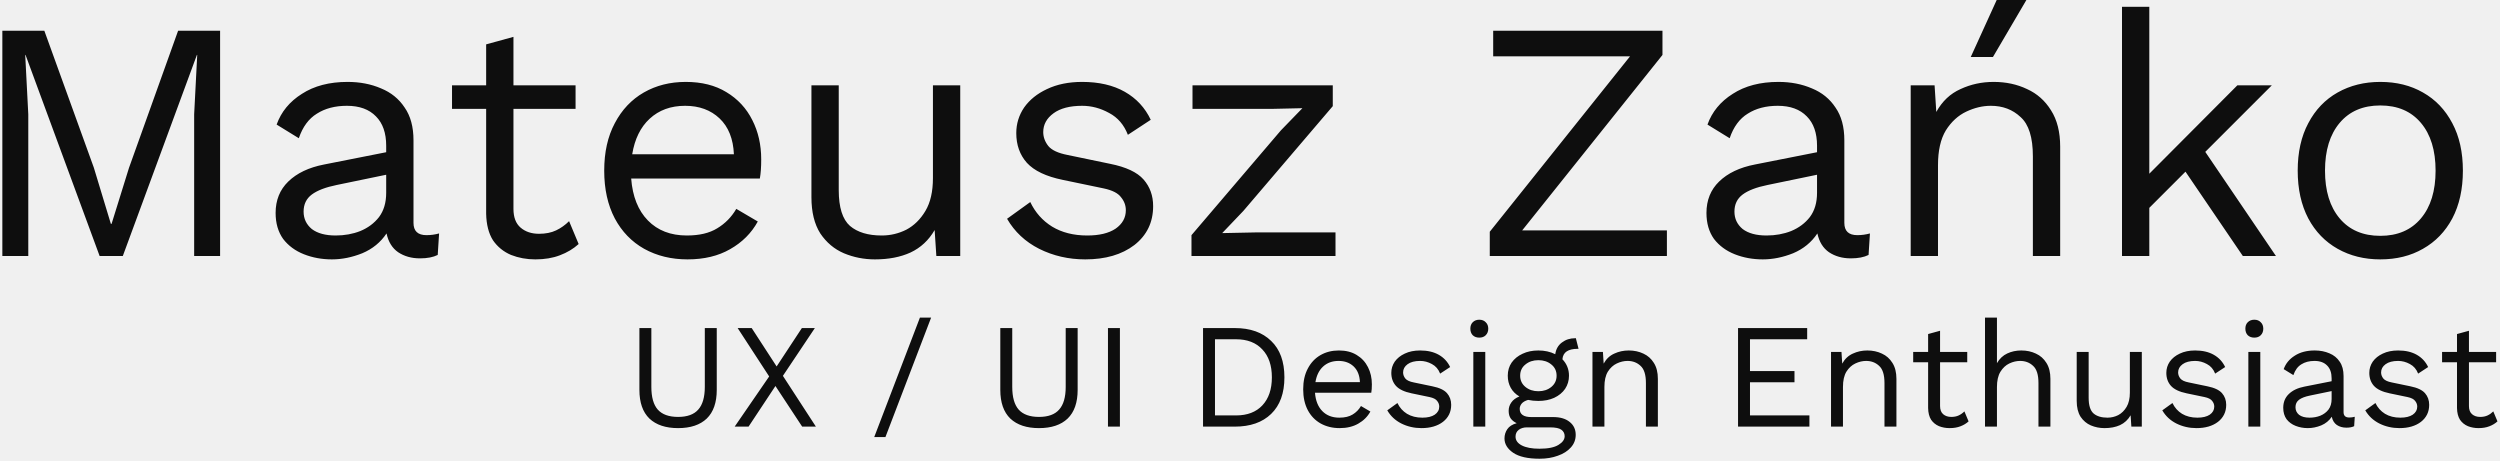
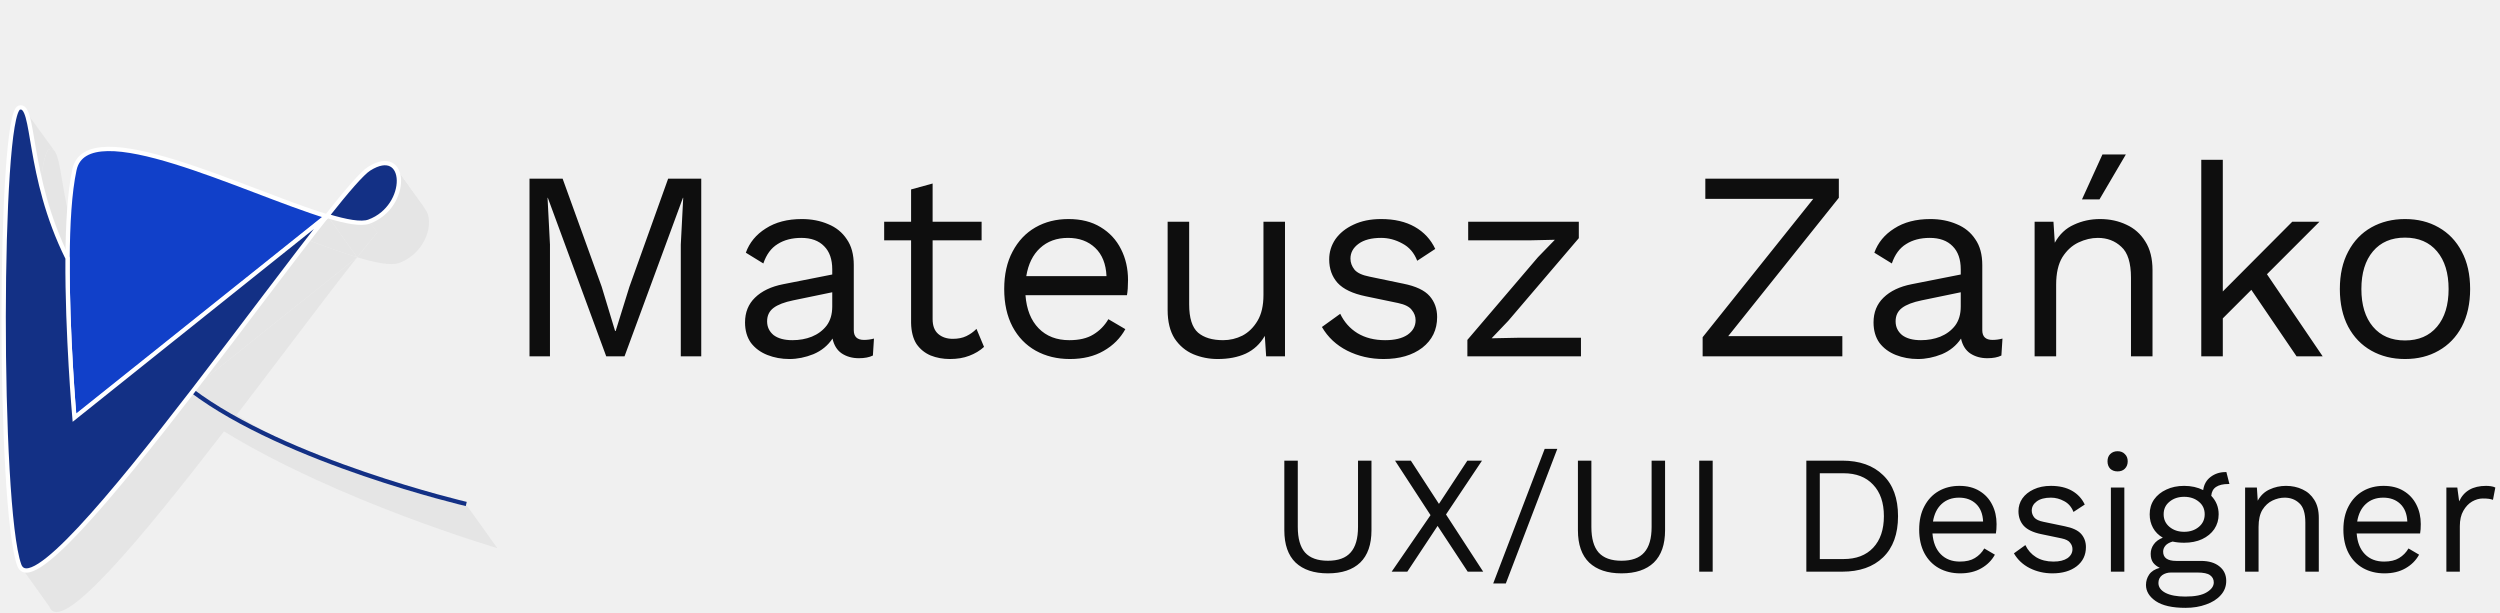
- <svg xmlns="http://www.w3.org/2000/svg" width="586" height="108" viewBox="0 0 586 108" fill="none">
-   <path d="M51.59 7.2V60H45.51V26.8L46.23 12.88H46.15L28.79 60H23.35L5.99 12.88H5.91L6.63 26.8V60H0.55V7.2H10.39L21.99 39.28L25.99 52.48H26.15L30.23 39.36L41.75 7.2H51.59ZM90.523 34.16C90.523 31.173 89.723 28.88 88.123 27.28C86.523 25.627 84.256 24.8 81.323 24.8C78.549 24.8 76.203 25.413 74.283 26.64C72.363 27.813 70.949 29.733 70.043 32.4L64.843 29.2C65.909 26.213 67.883 23.813 70.763 22C73.643 20.133 77.216 19.2 81.483 19.2C84.363 19.2 86.976 19.707 89.323 20.72C91.669 21.68 93.509 23.173 94.843 25.2C96.229 27.173 96.923 29.733 96.923 32.88V52.24C96.923 54.16 97.936 55.12 99.963 55.12C100.976 55.12 101.963 54.987 102.923 54.72L102.603 59.76C101.536 60.293 100.149 60.56 98.443 60.56C96.469 60.56 94.763 60.08 93.323 59.12C91.936 58.16 91.029 56.693 90.603 54.72C89.216 56.8 87.323 58.347 84.923 59.36C82.523 60.32 80.149 60.8 77.803 60.8C75.456 60.8 73.269 60.4 71.243 59.6C69.216 58.8 67.589 57.6 66.363 56C65.189 54.347 64.603 52.32 64.603 49.92C64.603 46.933 65.589 44.48 67.563 42.56C69.589 40.587 72.389 39.253 75.963 38.56L90.523 35.68V34.16ZM71.163 49.6C71.163 51.253 71.803 52.613 73.083 53.68C74.416 54.693 76.283 55.2 78.683 55.2C80.763 55.2 82.683 54.853 84.443 54.16C86.256 53.413 87.723 52.32 88.843 50.88C89.963 49.387 90.523 47.493 90.523 45.2V40.96L78.923 43.36C76.309 43.893 74.363 44.64 73.083 45.6C71.803 46.56 71.163 47.893 71.163 49.6ZM134.913 20V25.52H120.353V48.96C120.353 50.933 120.913 52.4 122.033 53.36C123.153 54.32 124.593 54.8 126.353 54.8C127.899 54.8 129.233 54.533 130.353 54C131.473 53.467 132.486 52.747 133.393 51.84L135.633 57.2C134.406 58.32 132.939 59.2 131.233 59.84C129.579 60.48 127.659 60.8 125.473 60.8C123.446 60.8 121.553 60.453 119.793 59.76C118.033 59.013 116.619 57.867 115.553 56.32C114.539 54.72 114.006 52.64 113.953 50.08V25.52H105.953V20H113.953V10.4L120.353 8.64V20H134.913ZM161.148 60.8C157.362 60.8 153.975 59.973 150.988 58.32C148.055 56.667 145.762 54.293 144.108 51.2C142.455 48.053 141.628 44.32 141.628 40C141.628 35.68 142.455 31.973 144.108 28.88C145.762 25.733 148.028 23.333 150.908 21.68C153.788 20.027 157.068 19.2 160.748 19.2C164.482 19.2 167.655 20 170.268 21.6C172.935 23.2 174.962 25.387 176.348 28.16C177.735 30.88 178.428 33.947 178.428 37.36C178.428 38.267 178.402 39.093 178.348 39.84C178.295 40.587 178.215 41.253 178.108 41.84H147.948C148.268 46.053 149.575 49.333 151.868 51.68C154.162 54.027 157.202 55.2 160.988 55.2C163.922 55.2 166.295 54.64 168.108 53.52C169.975 52.4 171.468 50.88 172.588 48.96L177.628 51.92C176.135 54.64 173.975 56.8 171.148 58.4C168.375 60 165.042 60.8 161.148 60.8ZM160.588 24.8C157.228 24.8 154.455 25.813 152.268 27.84C150.135 29.813 148.775 32.587 148.188 36.16H172.028C171.868 32.533 170.748 29.733 168.668 27.76C166.588 25.787 163.895 24.8 160.588 24.8ZM205.08 60.8C202.52 60.8 200.093 60.32 197.8 59.36C195.56 58.4 193.72 56.853 192.28 54.72C190.893 52.533 190.2 49.707 190.2 46.24V20H196.6V44.56C196.6 48.613 197.48 51.413 199.24 52.96C201 54.453 203.48 55.2 206.68 55.2C208.707 55.2 210.627 54.747 212.44 53.84C214.253 52.88 215.747 51.413 216.92 49.44C218.093 47.467 218.68 44.907 218.68 41.76V20H225.08V60H219.48L219.08 53.92C217.693 56.32 215.8 58.08 213.4 59.2C211.053 60.267 208.28 60.8 205.08 60.8ZM254.375 60.8C250.482 60.8 246.882 59.973 243.575 58.32C240.322 56.667 237.815 54.32 236.055 51.28L241.495 47.36C242.668 49.813 244.375 51.733 246.615 53.12C248.908 54.507 251.655 55.2 254.855 55.2C257.682 55.2 259.895 54.667 261.495 53.6C263.095 52.48 263.895 51.04 263.895 49.28C263.895 48.16 263.522 47.147 262.775 46.24C262.082 45.28 260.722 44.587 258.695 44.16L249.095 42.16C245.202 41.36 242.402 40.027 240.695 38.16C239.042 36.293 238.215 33.973 238.215 31.2C238.215 29.013 238.828 27.013 240.055 25.2C241.335 23.387 243.122 21.947 245.415 20.88C247.762 19.76 250.508 19.2 253.655 19.2C257.602 19.2 260.935 19.973 263.655 21.52C266.375 23.067 268.402 25.253 269.735 28.08L264.375 31.6C263.468 29.253 262.002 27.547 259.975 26.48C257.948 25.36 255.842 24.8 253.655 24.8C250.775 24.8 248.535 25.387 246.935 26.56C245.335 27.733 244.535 29.2 244.535 30.96C244.535 32.133 244.935 33.227 245.735 34.24C246.535 35.2 248.028 35.893 250.215 36.32L260.215 38.4C263.948 39.147 266.562 40.373 268.055 42.08C269.548 43.787 270.295 45.867 270.295 48.32C270.295 52.107 268.828 55.147 265.895 57.44C262.962 59.68 259.122 60.8 254.375 60.8ZM279.283 60V55.12L300.243 30.56L305.283 25.36L298.163 25.52H279.523V20H312.403V24.88L291.443 49.44L286.483 54.64L294.243 54.48H313.043V60H279.283ZM390.723 54V60H349.203V54.32L382.083 13.2H350.003V7.2H389.683V12.88L356.803 54H390.723ZM425.913 34.16C425.913 31.173 425.113 28.88 423.513 27.28C421.913 25.627 419.647 24.8 416.713 24.8C413.94 24.8 411.593 25.413 409.673 26.64C407.753 27.813 406.34 29.733 405.433 32.4L400.233 29.2C401.3 26.213 403.273 23.813 406.153 22C409.033 20.133 412.607 19.2 416.873 19.2C419.753 19.2 422.367 19.707 424.713 20.72C427.06 21.68 428.9 23.173 430.233 25.2C431.62 27.173 432.313 29.733 432.313 32.88V52.24C432.313 54.16 433.327 55.12 435.353 55.12C436.367 55.12 437.353 54.987 438.313 54.72L437.993 59.76C436.927 60.293 435.54 60.56 433.833 60.56C431.86 60.56 430.153 60.08 428.713 59.12C427.327 58.16 426.42 56.693 425.993 54.72C424.607 56.8 422.713 58.347 420.313 59.36C417.913 60.32 415.54 60.8 413.193 60.8C410.847 60.8 408.66 60.4 406.633 59.6C404.607 58.8 402.98 57.6 401.753 56C400.58 54.347 399.993 52.32 399.993 49.92C399.993 46.933 400.98 44.48 402.953 42.56C404.98 40.587 407.78 39.253 411.353 38.56L425.913 35.68V34.16ZM406.553 49.6C406.553 51.253 407.193 52.613 408.473 53.68C409.807 54.693 411.673 55.2 414.073 55.2C416.153 55.2 418.073 54.853 419.833 54.16C421.647 53.413 423.113 52.32 424.233 50.88C425.353 49.387 425.913 47.493 425.913 45.2V40.96L414.313 43.36C411.7 43.893 409.753 44.64 408.473 45.6C407.193 46.56 406.553 47.893 406.553 49.6ZM447.866 60V20H453.466L453.866 26.24C455.252 23.733 457.146 21.947 459.546 20.88C461.946 19.76 464.532 19.2 467.306 19.2C470.186 19.2 472.799 19.76 475.146 20.88C477.492 21.947 479.359 23.6 480.746 25.84C482.186 28.08 482.906 30.933 482.906 34.4V60H476.506V36.64C476.506 32.213 475.546 29.147 473.626 27.44C471.759 25.68 469.439 24.8 466.666 24.8C464.746 24.8 462.826 25.253 460.906 26.16C458.986 27.067 457.386 28.533 456.106 30.56C454.879 32.587 454.266 35.307 454.266 38.72V60H447.866ZM468.026 -4.76837e-06H474.986L467.146 13.36H461.946L468.026 -4.76837e-06ZM532.517 20L516.917 35.6L533.477 60H525.717L512.277 40.24L503.797 48.72V60H497.397V1.6H503.797V40.72L524.437 20H532.517ZM557.941 19.2C561.728 19.2 565.061 20.027 567.941 21.68C570.875 23.333 573.168 25.733 574.821 28.88C576.475 31.973 577.301 35.68 577.301 40C577.301 44.32 576.475 48.053 574.821 51.2C573.168 54.293 570.875 56.667 567.941 58.32C565.061 59.973 561.728 60.8 557.941 60.8C554.208 60.8 550.875 59.973 547.941 58.32C545.008 56.667 542.715 54.293 541.061 51.2C539.408 48.053 538.581 44.32 538.581 40C538.581 35.68 539.408 31.973 541.061 28.88C542.715 25.733 545.008 23.333 547.941 21.68C550.875 20.027 554.208 19.2 557.941 19.2ZM557.941 24.72C553.888 24.72 550.715 26.08 548.421 28.8C546.128 31.52 544.981 35.253 544.981 40C544.981 44.747 546.128 48.48 548.421 51.2C550.715 53.92 553.888 55.28 557.941 55.28C561.995 55.28 565.168 53.92 567.461 51.2C569.755 48.48 570.901 44.747 570.901 40C570.901 35.253 569.755 31.52 567.461 28.8C565.168 26.08 561.995 24.72 557.941 24.72ZM168.007 76.9V91.39C168.007 94.353 167.225 96.593 165.662 98.11C164.098 99.603 161.858 100.35 158.942 100.35C156.048 100.35 153.808 99.603 152.222 98.11C150.658 96.593 149.877 94.353 149.877 91.39V76.9H152.677V90.69C152.677 93.093 153.178 94.867 154.182 96.01C155.208 97.153 156.795 97.725 158.942 97.725C161.088 97.725 162.663 97.153 163.667 96.01C164.693 94.867 165.207 93.093 165.207 90.69V76.9H168.007ZM191.247 100H188.027L181.762 90.48L175.462 100H172.207L180.292 88.24L172.907 76.9H176.197L182.042 85.895L187.957 76.9H191.002L183.512 88.1L191.247 100ZM218.254 74.45L207.544 102.45H204.919L215.629 74.45H218.254ZM252.601 76.9V91.39C252.601 94.353 251.82 96.593 250.256 98.11C248.693 99.603 246.453 100.35 243.536 100.35C240.643 100.35 238.403 99.603 236.816 98.11C235.253 96.593 234.471 94.353 234.471 91.39V76.9H237.271V90.69C237.271 93.093 237.773 94.867 238.776 96.01C239.803 97.153 241.39 97.725 243.536 97.725C245.683 97.725 247.258 97.153 248.261 96.01C249.288 94.867 249.801 93.093 249.801 90.69V76.9H252.601ZM262.507 76.9V100H259.707V76.9H262.507ZM289.447 76.9C293.064 76.9 295.899 77.903 297.952 79.91C300.029 81.893 301.067 84.74 301.067 88.45C301.067 92.16 300.029 95.018 297.952 97.025C295.899 99.008 293.064 100 289.447 100H281.992V76.9H289.447ZM289.727 97.375C292.364 97.375 294.417 96.593 295.887 95.03C297.38 93.443 298.127 91.25 298.127 88.45C298.127 85.65 297.38 83.468 295.887 81.905C294.417 80.318 292.364 79.525 289.727 79.525H284.792V97.375H289.727ZM314.007 100.35C312.35 100.35 310.868 99.988 309.562 99.265C308.278 98.542 307.275 97.503 306.552 96.15C305.828 94.773 305.467 93.14 305.467 91.25C305.467 89.36 305.828 87.738 306.552 86.385C307.275 85.008 308.267 83.958 309.527 83.235C310.787 82.512 312.222 82.15 313.832 82.15C315.465 82.15 316.853 82.5 317.997 83.2C319.163 83.9 320.05 84.857 320.657 86.07C321.263 87.26 321.567 88.602 321.567 90.095C321.567 90.492 321.555 90.853 321.532 91.18C321.508 91.507 321.473 91.798 321.427 92.055H308.232C308.372 93.898 308.943 95.333 309.947 96.36C310.95 97.387 312.28 97.9 313.937 97.9C315.22 97.9 316.258 97.655 317.052 97.165C317.868 96.675 318.522 96.01 319.012 95.17L321.217 96.465C320.563 97.655 319.618 98.6 318.382 99.3C317.168 100 315.71 100.35 314.007 100.35ZM313.762 84.6C312.292 84.6 311.078 85.043 310.122 85.93C309.188 86.793 308.593 88.007 308.337 89.57H318.767C318.697 87.983 318.207 86.758 317.297 85.895C316.387 85.032 315.208 84.6 313.762 84.6ZM333.192 100.35C331.488 100.35 329.913 99.988 328.467 99.265C327.043 98.542 325.947 97.515 325.177 96.185L327.557 94.47C328.07 95.543 328.817 96.383 329.797 96.99C330.8 97.597 332.002 97.9 333.402 97.9C334.638 97.9 335.607 97.667 336.307 97.2C337.007 96.71 337.357 96.08 337.357 95.31C337.357 94.82 337.193 94.377 336.867 93.98C336.563 93.56 335.968 93.257 335.082 93.07L330.882 92.195C329.178 91.845 327.953 91.262 327.207 90.445C326.483 89.628 326.122 88.613 326.122 87.4C326.122 86.443 326.39 85.568 326.927 84.775C327.487 83.982 328.268 83.352 329.272 82.885C330.298 82.395 331.5 82.15 332.877 82.15C334.603 82.15 336.062 82.488 337.252 83.165C338.442 83.842 339.328 84.798 339.912 86.035L337.567 87.575C337.17 86.548 336.528 85.802 335.642 85.335C334.755 84.845 333.833 84.6 332.877 84.6C331.617 84.6 330.637 84.857 329.937 85.37C329.237 85.883 328.887 86.525 328.887 87.295C328.887 87.808 329.062 88.287 329.412 88.73C329.762 89.15 330.415 89.453 331.372 89.64L335.747 90.55C337.38 90.877 338.523 91.413 339.177 92.16C339.83 92.907 340.157 93.817 340.157 94.89C340.157 96.547 339.515 97.877 338.232 98.88C336.948 99.86 335.268 100.35 333.192 100.35ZM346.749 79.14C346.119 79.14 345.605 78.953 345.209 78.58C344.835 78.183 344.649 77.67 344.649 77.04C344.649 76.41 344.835 75.908 345.209 75.535C345.605 75.138 346.119 74.94 346.749 74.94C347.379 74.94 347.88 75.138 348.254 75.535C348.65 75.908 348.849 76.41 348.849 77.04C348.849 77.67 348.65 78.183 348.254 78.58C347.88 78.953 347.379 79.14 346.749 79.14ZM348.149 82.5V100H345.349V82.5H348.149ZM364.061 97.76C365.717 97.76 367.012 98.145 367.946 98.915C368.879 99.662 369.346 100.665 369.346 101.925C369.346 103.068 368.961 104.06 368.191 104.9C367.444 105.74 366.429 106.382 365.146 106.825C363.886 107.292 362.462 107.525 360.876 107.525C358.122 107.525 356.057 107.058 354.681 106.125C353.327 105.192 352.651 104.072 352.651 102.765C352.651 101.972 352.872 101.248 353.316 100.595C353.759 99.942 354.494 99.475 355.521 99.195C354.961 98.938 354.506 98.588 354.156 98.145C353.806 97.678 353.631 97.06 353.631 96.29C353.631 95.567 353.841 94.913 354.261 94.33C354.681 93.723 355.311 93.257 356.151 92.93C355.264 92.417 354.587 91.74 354.121 90.9C353.654 90.06 353.421 89.115 353.421 88.065C353.421 86.898 353.724 85.872 354.331 84.985C354.961 84.098 355.812 83.41 356.886 82.92C357.959 82.407 359.196 82.15 360.596 82.15C362.066 82.15 363.384 82.442 364.551 83.025C364.714 81.858 365.227 80.948 366.091 80.295C366.977 79.618 368.016 79.28 369.206 79.28H369.381L370.011 81.765H369.766C368.692 81.765 367.852 81.963 367.246 82.36C366.639 82.757 366.301 83.375 366.231 84.215C367.257 85.288 367.771 86.572 367.771 88.065C367.771 89.208 367.467 90.235 366.861 91.145C366.254 92.032 365.402 92.732 364.306 93.245C363.232 93.735 361.996 93.98 360.596 93.98C359.732 93.98 358.927 93.898 358.181 93.735C357.481 93.945 356.979 94.237 356.676 94.61C356.372 94.983 356.221 95.392 356.221 95.835C356.221 97.118 357.131 97.76 358.951 97.76H364.061ZM360.596 84.425C359.382 84.425 358.367 84.763 357.551 85.44C356.734 86.093 356.326 86.968 356.326 88.065C356.326 89.138 356.734 90.013 357.551 90.69C358.367 91.367 359.382 91.705 360.596 91.705C361.809 91.705 362.824 91.367 363.641 90.69C364.457 90.013 364.866 89.138 364.866 88.065C364.866 86.968 364.457 86.093 363.641 85.44C362.824 84.763 361.809 84.425 360.596 84.425ZM360.841 105.18C362.871 105.18 364.364 104.877 365.321 104.27C366.277 103.687 366.756 103.01 366.756 102.24C366.756 101.61 366.499 101.108 365.986 100.735C365.496 100.362 364.597 100.175 363.291 100.175H357.901C357.154 100.175 356.524 100.362 356.011 100.735C355.497 101.132 355.241 101.668 355.241 102.345C355.241 103.208 355.731 103.897 356.711 104.41C357.714 104.923 359.091 105.18 360.841 105.18ZM373.274 100V82.5H375.724L375.899 85.23C376.505 84.133 377.334 83.352 378.384 82.885C379.434 82.395 380.565 82.15 381.779 82.15C383.039 82.15 384.182 82.395 385.209 82.885C386.235 83.352 387.052 84.075 387.659 85.055C388.289 86.035 388.604 87.283 388.604 88.8V100H385.804V89.78C385.804 87.843 385.384 86.502 384.544 85.755C383.727 84.985 382.712 84.6 381.499 84.6C380.659 84.6 379.819 84.798 378.979 85.195C378.139 85.592 377.439 86.233 376.879 87.12C376.342 88.007 376.074 89.197 376.074 90.69V100H373.274ZM407.397 100V76.9H423.602V79.525H410.197V86.98H420.627V89.605H410.197V97.375H424.127V100H407.397ZM429.192 100V82.5H431.642L431.817 85.23C432.423 84.133 433.252 83.352 434.302 82.885C435.352 82.395 436.483 82.15 437.697 82.15C438.957 82.15 440.1 82.395 441.127 82.885C442.153 83.352 442.97 84.075 443.577 85.055C444.207 86.035 444.522 87.283 444.522 88.8V100H441.722V89.78C441.722 87.843 441.302 86.502 440.462 85.755C439.645 84.985 438.63 84.6 437.417 84.6C436.577 84.6 435.737 84.798 434.897 85.195C434.057 85.592 433.357 86.233 432.797 87.12C432.26 88.007 431.992 89.197 431.992 90.69V100H429.192ZM461.122 82.5V84.915H454.752V95.17C454.752 96.033 454.997 96.675 455.487 97.095C455.977 97.515 456.607 97.725 457.377 97.725C458.054 97.725 458.637 97.608 459.127 97.375C459.617 97.142 460.061 96.827 460.457 96.43L461.437 98.775C460.901 99.265 460.259 99.65 459.512 99.93C458.789 100.21 457.949 100.35 456.992 100.35C456.106 100.35 455.277 100.198 454.507 99.895C453.737 99.568 453.119 99.067 452.652 98.39C452.209 97.69 451.976 96.78 451.952 95.66V84.915H448.452V82.5H451.952V78.3L454.752 77.53V82.5H461.122ZM465.285 100V74.45H468.085V85.125C468.692 84.075 469.497 83.317 470.5 82.85C471.504 82.383 472.6 82.15 473.79 82.15C475.05 82.15 476.194 82.395 477.22 82.885C478.247 83.352 479.064 84.075 479.67 85.055C480.3 86.035 480.615 87.283 480.615 88.8V100H477.815V89.78C477.815 87.843 477.395 86.502 476.555 85.755C475.739 84.985 474.724 84.6 473.51 84.6C472.67 84.6 471.83 84.798 470.99 85.195C470.15 85.592 469.45 86.245 468.89 87.155C468.354 88.042 468.085 89.232 468.085 90.725V100H465.285ZM493.29 100.35C492.17 100.35 491.109 100.14 490.105 99.72C489.125 99.3 488.32 98.623 487.69 97.69C487.084 96.733 486.78 95.497 486.78 93.98V82.5H489.58V93.245C489.58 95.018 489.965 96.243 490.735 96.92C491.505 97.573 492.59 97.9 493.99 97.9C494.877 97.9 495.717 97.702 496.51 97.305C497.304 96.885 497.957 96.243 498.47 95.38C498.984 94.517 499.24 93.397 499.24 92.02V82.5H502.04V100H499.59L499.415 97.34C498.809 98.39 497.98 99.16 496.93 99.65C495.904 100.117 494.69 100.35 493.29 100.35ZM514.857 100.35C513.153 100.35 511.578 99.988 510.132 99.265C508.708 98.542 507.612 97.515 506.842 96.185L509.222 94.47C509.735 95.543 510.482 96.383 511.462 96.99C512.465 97.597 513.667 97.9 515.067 97.9C516.303 97.9 517.272 97.667 517.972 97.2C518.672 96.71 519.022 96.08 519.022 95.31C519.022 94.82 518.858 94.377 518.532 93.98C518.228 93.56 517.633 93.257 516.747 93.07L512.547 92.195C510.843 91.845 509.618 91.262 508.872 90.445C508.148 89.628 507.787 88.613 507.787 87.4C507.787 86.443 508.055 85.568 508.592 84.775C509.152 83.982 509.933 83.352 510.937 82.885C511.963 82.395 513.165 82.15 514.542 82.15C516.268 82.15 517.727 82.488 518.917 83.165C520.107 83.842 520.993 84.798 521.577 86.035L519.232 87.575C518.835 86.548 518.193 85.802 517.307 85.335C516.42 84.845 515.498 84.6 514.542 84.6C513.282 84.6 512.302 84.857 511.602 85.37C510.902 85.883 510.552 86.525 510.552 87.295C510.552 87.808 510.727 88.287 511.077 88.73C511.427 89.15 512.08 89.453 513.037 89.64L517.412 90.55C519.045 90.877 520.188 91.413 520.842 92.16C521.495 92.907 521.822 93.817 521.822 94.89C521.822 96.547 521.18 97.877 519.897 98.88C518.613 99.86 516.933 100.35 514.857 100.35ZM528.414 79.14C527.784 79.14 527.27 78.953 526.874 78.58C526.5 78.183 526.314 77.67 526.314 77.04C526.314 76.41 526.5 75.908 526.874 75.535C527.27 75.138 527.784 74.94 528.414 74.94C529.044 74.94 529.545 75.138 529.919 75.535C530.315 75.908 530.514 76.41 530.514 77.04C530.514 77.67 530.315 78.183 529.919 78.58C529.545 78.953 529.044 79.14 528.414 79.14ZM529.814 82.5V100H527.014V82.5H529.814ZM546.531 88.695C546.531 87.388 546.181 86.385 545.481 85.685C544.781 84.962 543.789 84.6 542.506 84.6C541.292 84.6 540.266 84.868 539.426 85.405C538.586 85.918 537.967 86.758 537.571 87.925L535.296 86.525C535.762 85.218 536.626 84.168 537.886 83.375C539.146 82.558 540.709 82.15 542.576 82.15C543.836 82.15 544.979 82.372 546.006 82.815C547.032 83.235 547.837 83.888 548.421 84.775C549.027 85.638 549.331 86.758 549.331 88.135V96.605C549.331 97.445 549.774 97.865 550.661 97.865C551.104 97.865 551.536 97.807 551.956 97.69L551.816 99.895C551.349 100.128 550.742 100.245 549.996 100.245C549.132 100.245 548.386 100.035 547.756 99.615C547.149 99.195 546.752 98.553 546.566 97.69C545.959 98.6 545.131 99.277 544.081 99.72C543.031 100.14 541.992 100.35 540.966 100.35C539.939 100.35 538.982 100.175 538.096 99.825C537.209 99.475 536.497 98.95 535.961 98.25C535.447 97.527 535.191 96.64 535.191 95.59C535.191 94.283 535.622 93.21 536.486 92.37C537.372 91.507 538.597 90.923 540.161 90.62L546.531 89.36V88.695ZM538.061 95.45C538.061 96.173 538.341 96.768 538.901 97.235C539.484 97.678 540.301 97.9 541.351 97.9C542.261 97.9 543.101 97.748 543.871 97.445C544.664 97.118 545.306 96.64 545.796 96.01C546.286 95.357 546.531 94.528 546.531 93.525V91.67L541.456 92.72C540.312 92.953 539.461 93.28 538.901 93.7C538.341 94.12 538.061 94.703 538.061 95.45ZM562.435 100.35C560.732 100.35 559.157 99.988 557.71 99.265C556.287 98.542 555.19 97.515 554.42 96.185L556.8 94.47C557.313 95.543 558.06 96.383 559.04 96.99C560.043 97.597 561.245 97.9 562.645 97.9C563.882 97.9 564.85 97.667 565.55 97.2C566.25 96.71 566.6 96.08 566.6 95.31C566.6 94.82 566.437 94.377 566.11 93.98C565.807 93.56 565.212 93.257 564.325 93.07L560.125 92.195C558.422 91.845 557.197 91.262 556.45 90.445C555.727 89.628 555.365 88.613 555.365 87.4C555.365 86.443 555.633 85.568 556.17 84.775C556.73 83.982 557.512 83.352 558.515 82.885C559.542 82.395 560.743 82.15 562.12 82.15C563.847 82.15 565.305 82.488 566.495 83.165C567.685 83.842 568.572 84.798 569.155 86.035L566.81 87.575C566.413 86.548 565.772 85.802 564.885 85.335C563.998 84.845 563.077 84.6 562.12 84.6C560.86 84.6 559.88 84.857 559.18 85.37C558.48 85.883 558.13 86.525 558.13 87.295C558.13 87.808 558.305 88.287 558.655 88.73C559.005 89.15 559.658 89.453 560.615 89.64L564.99 90.55C566.623 90.877 567.767 91.413 568.42 92.16C569.073 92.907 569.4 93.817 569.4 94.89C569.4 96.547 568.758 97.877 567.475 98.88C566.192 99.86 564.512 100.35 562.435 100.35ZM585.092 82.5V84.915H578.722V95.17C578.722 96.033 578.967 96.675 579.457 97.095C579.947 97.515 580.577 97.725 581.347 97.725C582.024 97.725 582.607 97.608 583.097 97.375C583.587 97.142 584.03 96.827 584.427 96.43L585.407 98.775C584.87 99.265 584.229 99.65 583.482 99.93C582.759 100.21 581.919 100.35 580.962 100.35C580.075 100.35 579.247 100.198 578.477 99.895C577.707 99.568 577.089 99.067 576.622 98.39C576.179 97.69 575.945 96.78 575.922 95.66V84.915H572.422V82.5H575.922V78.3L578.722 77.53V82.5H585.092Z" fill="#0E0E0E" />
+ <svg xmlns="http://www.w3.org/2000/svg" width="743" height="182" viewBox="0 0 743 182" fill="none">
+   <path d="M97.122 63.862L106.146 76.454C108.371 73.649 110.386 71.169 112.145 69.095L109.609 65.556C107.292 66.411 102.841 65.594 97.122 63.862Z" fill="#E5E5E5" />
+   <path fill-rule="evenodd" clip-rule="evenodd" d="M126.401 62.224C129.173 65.838 126.775 75.145 118.634 78.149C116.317 79.003 111.866 78.187 106.146 76.454C108.371 73.649 110.386 71.169 112.145 69.095L109.609 65.556C117.199 62.756 119.797 54.478 117.869 50.441C117.77 50.233 117.658 50.037 117.535 49.853L126.401 62.224ZM6.574 168.979L14.652 180.251C17.867 189.261 42.143 159.903 66.57 128.206C100.483 149.017 147.821 162.921 147.821 162.921L138.797 150.328C138.797 150.328 101.708 142.821 70.34 123.299C75.28 116.848 80.183 110.377 84.874 104.185C92.867 93.635 100.244 83.898 106.146 76.454C106.146 76.454 76.902 99.832 58.164 114.811C56.167 116.407 53.051 118.898 53.051 118.898C53.455 119.215 53.862 119.53 54.275 119.845C37.534 141.424 21.305 161.14 12.365 167.317C9.76 169.117 7.773 169.767 6.574 168.979ZM6.574 168.979C6.165 168.71 5.847 168.273 5.627 167.658L6.574 168.979Z" fill="#E5E5E5" />
+   <path fill-rule="evenodd" clip-rule="evenodd" d="M109.609 65.556C117.199 62.756 119.797 54.478 117.869 50.441C117.77 50.233 117.658 50.037 117.535 49.853L126.401 62.224C125.039 60.447 122.427 60.046 118.634 62.445C117.34 63.263 115.105 65.605 112.145 69.095L109.609 65.556Z" fill="#E5E5E5" />
+   <path d="M14.652 44.345C13.62 44.678 12.758 48.35 12.068 54.296C13.662 60.977 16.072 68.681 20.078 76.733L22.853 73.459C20.55 65.866 19.412 59.15 18.553 54.079C17.759 49.393 17.204 46.112 16.186 44.845C15.769 44.325 15.274 44.145 14.652 44.345Z" fill="#E5E5E5" />
+   <path d="M12.068 54.296C12.758 48.35 13.62 44.678 14.652 44.345C15.274 44.145 15.769 44.325 16.186 44.845L7.566 32.988C8.692 35.276 9.144 42.039 12.068 54.296Z" fill="#E5E5E5" />
+   <path d="M31.07 62.587C29.632 69.248 29.089 78.919 29.023 89.082C32.113 95.291 36.152 101.707 41.497 108.019C44.673 111.769 48.599 115.404 53.051 118.898C53.051 118.898 56.167 116.407 58.164 114.811C76.902 99.832 106.146 76.454 106.146 76.454C101.813 75.141 96.751 73.302 91.338 71.266C89.467 70.562 87.554 69.834 85.614 69.097L85.613 69.096C61.756 60.023 33.91 49.433 31.07 62.587Z" fill="#E5E5E5" />
+   <path d="M106.146 76.454L97.122 63.862C95.323 66.13 93.387 68.612 91.338 71.266C96.751 73.302 101.813 75.141 106.146 76.454Z" fill="#E5E5E5" />
+   <path d="M138.573 149.783C138.573 149.783 84.938 137.251 56.885 116.028" stroke="#133085" stroke-width="1.279" />
+   <path d="M109.688 65.864C121.832 61.383 121.197 42.881 109.688 50.16C107.626 51.464 103.167 56.644 97.201 64.169C102.92 65.902 107.371 66.718 109.688 65.864Z" fill="#133085" stroke="white" stroke-width="1.279" />
+   <path d="M97.201 64.308C72.94 56.958 25.863 33.123 22.124 50.441C20.686 57.101 20.143 66.772 20.078 76.935C19.932 99.425 22.124 124.323 22.124 124.323L97.201 64.308Z" fill="#1140C9" stroke="white" stroke-width="1.279" />
+   <path d="M5.706 167.902C-0.557 150.348 -0.338 33.948 5.706 31.997C10.54 30.436 7.743 51.94 20.078 76.733C19.933 99.223 22.125 124.121 22.125 124.121L44.105 106.549L97.201 64.106C86.955 77.027 72.263 96.863 57.624 115.858C33.197 147.555 8.921 176.912 5.706 167.902Z" fill="#133085" stroke="white" stroke-width="1.279" />
+   <path d="M208.411 53.101V105.901H202.331V72.701L203.051 58.781H202.971L185.611 105.901H180.171L162.811 58.781H162.731L163.451 72.701V105.901H157.371V53.101H167.211L178.811 85.181L182.811 98.381H182.971L187.051 85.261L198.571 53.101H208.411ZM247.344 80.061C247.344 77.075 246.544 74.781 244.944 73.181C243.344 71.528 241.077 70.701 238.144 70.701C235.371 70.701 233.024 71.315 231.104 72.541C229.184 73.715 227.771 75.635 226.864 78.301L221.664 75.101C222.731 72.115 224.704 69.715 227.584 67.901C230.464 66.035 234.037 65.101 238.304 65.101C241.184 65.101 243.797 65.608 246.144 66.621C248.491 67.581 250.331 69.075 251.664 71.101C253.051 73.075 253.744 75.635 253.744 78.781V98.141C253.744 100.061 254.757 101.021 256.784 101.021C257.797 101.021 258.784 100.888 259.744 100.621L259.424 105.661C258.357 106.195 256.971 106.461 255.264 106.461C253.291 106.461 251.584 105.981 250.144 105.021C248.757 104.061 247.851 102.595 247.424 100.621C246.037 102.701 244.144 104.248 241.744 105.261C239.344 106.221 236.971 106.701 234.624 106.701C232.277 106.701 230.091 106.301 228.064 105.501C226.037 104.701 224.411 103.501 223.184 101.901C222.011 100.248 221.424 98.221 221.424 95.821C221.424 92.835 222.411 90.381 224.384 88.461C226.411 86.488 229.211 85.155 232.784 84.461L247.344 81.581V80.061ZM227.984 95.501C227.984 97.155 228.624 98.515 229.904 99.581C231.237 100.595 233.104 101.101 235.504 101.101C237.584 101.101 239.504 100.755 241.264 100.061C243.077 99.315 244.544 98.221 245.664 96.781C246.784 95.288 247.344 93.395 247.344 91.101V86.861L235.744 89.261C233.131 89.795 231.184 90.541 229.904 91.501C228.624 92.461 227.984 93.795 227.984 95.501ZM291.734 65.901V71.421H277.174V94.861C277.174 96.835 277.734 98.301 278.854 99.261C279.974 100.221 281.414 100.701 283.174 100.701C284.721 100.701 286.054 100.435 287.174 99.901C288.294 99.368 289.307 98.648 290.214 97.741L292.454 103.101C291.227 104.221 289.761 105.101 288.054 105.741C286.401 106.381 284.481 106.701 282.294 106.701C280.267 106.701 278.374 106.355 276.614 105.661C274.854 104.915 273.441 103.768 272.374 102.221C271.361 100.621 270.827 98.541 270.774 95.981V71.421H262.774V65.901H270.774V56.301L277.174 54.541V65.901H291.734ZM317.97 106.701C314.183 106.701 310.796 105.875 307.81 104.221C304.876 102.568 302.583 100.195 300.93 97.101C299.276 93.955 298.45 90.221 298.45 85.901C298.45 81.581 299.276 77.875 300.93 74.781C302.583 71.635 304.85 69.235 307.73 67.581C310.61 65.928 313.89 65.101 317.57 65.101C321.303 65.101 324.476 65.901 327.09 67.501C329.756 69.101 331.783 71.288 333.17 74.061C334.556 76.781 335.25 79.848 335.25 83.261C335.25 84.168 335.223 84.995 335.17 85.741C335.116 86.488 335.036 87.155 334.93 87.741H304.77C305.09 91.955 306.396 95.235 308.69 97.581C310.983 99.928 314.023 101.101 317.81 101.101C320.743 101.101 323.116 100.541 324.93 99.421C326.796 98.301 328.29 96.781 329.41 94.861L334.45 97.821C332.956 100.541 330.796 102.701 327.97 104.301C325.196 105.901 321.863 106.701 317.97 106.701ZM317.41 70.701C314.05 70.701 311.276 71.715 309.09 73.741C306.956 75.715 305.596 78.488 305.01 82.061H328.85C328.69 78.435 327.57 75.635 325.49 73.661C323.41 71.688 320.716 70.701 317.41 70.701ZM361.901 106.701C359.341 106.701 356.915 106.221 354.621 105.261C352.381 104.301 350.541 102.755 349.101 100.621C347.715 98.435 347.021 95.608 347.021 92.141V65.901H353.421V90.461C353.421 94.515 354.301 97.315 356.061 98.861C357.821 100.355 360.301 101.101 363.501 101.101C365.528 101.101 367.448 100.648 369.261 99.741C371.075 98.781 372.568 97.315 373.741 95.341C374.915 93.368 375.501 90.808 375.501 87.661V65.901H381.901V105.901H376.301L375.901 99.821C374.515 102.221 372.621 103.981 370.221 105.101C367.875 106.168 365.101 106.701 361.901 106.701ZM411.196 106.701C407.303 106.701 403.703 105.875 400.396 104.221C397.143 102.568 394.636 100.221 392.876 97.181L398.316 93.261C399.49 95.715 401.196 97.635 403.436 99.021C405.73 100.408 408.476 101.101 411.676 101.101C414.503 101.101 416.716 100.568 418.316 99.501C419.916 98.381 420.716 96.941 420.716 95.181C420.716 94.061 420.343 93.048 419.596 92.141C418.903 91.181 417.543 90.488 415.516 90.061L405.916 88.061C402.023 87.261 399.223 85.928 397.516 84.061C395.863 82.195 395.036 79.875 395.036 77.101C395.036 74.915 395.65 72.915 396.876 71.101C398.156 69.288 399.943 67.848 402.236 66.781C404.583 65.661 407.33 65.101 410.476 65.101C414.423 65.101 417.756 65.875 420.476 67.421C423.196 68.968 425.223 71.155 426.556 73.981L421.196 77.501C420.29 75.155 418.823 73.448 416.796 72.381C414.77 71.261 412.663 70.701 410.476 70.701C407.596 70.701 405.356 71.288 403.756 72.461C402.156 73.635 401.356 75.101 401.356 76.861C401.356 78.035 401.756 79.128 402.556 80.141C403.356 81.101 404.85 81.795 407.036 82.221L417.036 84.301C420.77 85.048 423.383 86.275 424.876 87.981C426.37 89.688 427.116 91.768 427.116 94.221C427.116 98.008 425.65 101.048 422.716 103.341C419.783 105.581 415.943 106.701 411.196 106.701ZM436.104 105.901V101.021L457.064 76.461L462.104 71.261L454.984 71.421H436.344V65.901H469.224V70.781L448.264 95.341L443.304 100.541L451.064 100.381H469.864V105.901H436.104ZM547.544 99.901V105.901H506.024V100.221L538.904 59.101H506.824V53.101H546.504V58.781L513.624 99.901H547.544ZM582.735 80.061C582.735 77.075 581.935 74.781 580.335 73.181C578.735 71.528 576.468 70.701 573.535 70.701C570.761 70.701 568.415 71.315 566.495 72.541C564.575 73.715 563.161 75.635 562.255 78.301L557.055 75.101C558.121 72.115 560.095 69.715 562.975 67.901C565.855 66.035 569.428 65.101 573.695 65.101C576.575 65.101 579.188 65.608 581.535 66.621C583.881 67.581 585.721 69.075 587.055 71.101C588.441 73.075 589.135 75.635 589.135 78.781V98.141C589.135 100.061 590.148 101.021 592.175 101.021C593.188 101.021 594.175 100.888 595.135 100.621L594.815 105.661C593.748 106.195 592.361 106.461 590.655 106.461C588.681 106.461 586.975 105.981 585.535 105.021C584.148 104.061 583.241 102.595 582.815 100.621C581.428 102.701 579.535 104.248 577.135 105.261C574.735 106.221 572.361 106.701 570.015 106.701C567.668 106.701 565.481 106.301 563.455 105.501C561.428 104.701 559.801 103.501 558.575 101.901C557.401 100.248 556.815 98.221 556.815 95.821C556.815 92.835 557.801 90.381 559.775 88.461C561.801 86.488 564.601 85.155 568.175 84.461L582.735 81.581V80.061ZM563.375 95.501C563.375 97.155 564.015 98.515 565.295 99.581C566.628 100.595 568.495 101.101 570.895 101.101C572.975 101.101 574.895 100.755 576.655 100.061C578.468 99.315 579.935 98.221 581.055 96.781C582.175 95.288 582.735 93.395 582.735 91.101V86.861L571.135 89.261C568.521 89.795 566.575 90.541 565.295 91.501C564.015 92.461 563.375 93.795 563.375 95.501ZM604.687 105.901V65.901H610.287L610.687 72.141C612.074 69.635 613.967 67.848 616.367 66.781C618.767 65.661 621.354 65.101 624.127 65.101C627.007 65.101 629.62 65.661 631.967 66.781C634.314 67.848 636.18 69.501 637.567 71.741C639.007 73.981 639.727 76.835 639.727 80.301V105.901H633.327V82.541C633.327 78.115 632.367 75.048 630.447 73.341C628.58 71.581 626.26 70.701 623.487 70.701C621.567 70.701 619.647 71.155 617.727 72.061C615.807 72.968 614.207 74.435 612.927 76.461C611.7 78.488 611.087 81.208 611.087 84.621V105.901H604.687ZM624.847 45.901H631.807L623.967 59.261H618.767L624.847 45.901ZM689.338 65.901L673.738 81.501L690.298 105.901H682.538L669.098 86.141L660.618 94.621V105.901H654.218V47.501H660.618V86.621L681.258 65.901H689.338ZM714.763 65.101C718.549 65.101 721.883 65.928 724.763 67.581C727.696 69.235 729.989 71.635 731.643 74.781C733.296 77.875 734.123 81.581 734.123 85.901C734.123 90.221 733.296 93.955 731.643 97.101C729.989 100.195 727.696 102.568 724.763 104.221C721.883 105.875 718.549 106.701 714.763 106.701C711.029 106.701 707.696 105.875 704.763 104.221C701.829 102.568 699.536 100.195 697.883 97.101C696.229 93.955 695.403 90.221 695.403 85.901C695.403 81.581 696.229 77.875 697.883 74.781C699.536 71.635 701.829 69.235 704.763 67.581C707.696 65.928 711.029 65.101 714.763 65.101ZM714.763 70.621C710.709 70.621 707.536 71.981 705.243 74.701C702.949 77.421 701.803 81.155 701.803 85.901C701.803 90.648 702.949 94.381 705.243 97.101C707.536 99.821 710.709 101.181 714.763 101.181C718.816 101.181 721.989 99.821 724.283 97.101C726.576 94.381 727.723 90.648 727.723 85.901C727.723 81.155 726.576 77.421 724.283 74.701C721.989 71.981 718.816 70.621 714.763 70.621Z" fill="#0E0E0E" />
+   <path d="M407.602 136.901V157.601C407.602 161.835 406.485 165.035 404.252 167.201C402.019 169.335 398.819 170.401 394.652 170.401C390.519 170.401 387.319 169.335 385.052 167.201C382.819 165.035 381.702 161.835 381.702 157.601V136.901H385.702V156.601C385.702 160.035 386.419 162.568 387.852 164.201C389.319 165.835 391.585 166.651 394.652 166.651C397.719 166.651 399.969 165.835 401.402 164.201C402.869 162.568 403.602 160.035 403.602 156.601V136.901H407.602ZM440.803 169.901H436.203L427.253 156.301L418.253 169.901H413.603L425.153 153.101L414.603 136.901H419.303L427.653 149.751L436.103 136.901H440.453L429.753 152.901L440.803 169.901ZM462.832 133.401L447.532 173.401H443.782L459.082 133.401H462.832ZM494.858 136.901V157.601C494.858 161.835 493.741 165.035 491.508 167.201C489.275 169.335 486.075 170.401 481.908 170.401C477.775 170.401 474.575 169.335 472.308 167.201C470.075 165.035 468.958 161.835 468.958 157.601V136.901H472.958V156.601C472.958 160.035 473.675 162.568 475.108 164.201C476.575 165.835 478.841 166.651 481.908 166.651C484.975 166.651 487.225 165.835 488.658 164.201C490.125 162.568 490.858 160.035 490.858 156.601V136.901H494.858ZM509.008 136.901V169.901H505.008V136.901H509.008ZM547.494 136.901C552.661 136.901 556.711 138.335 559.644 141.201C562.611 144.035 564.094 148.101 564.094 153.401C564.094 158.701 562.611 162.785 559.644 165.651C556.711 168.485 552.661 169.901 547.494 169.901H536.844V136.901H547.494ZM547.894 166.151C551.661 166.151 554.594 165.035 556.694 162.801C558.828 160.535 559.894 157.401 559.894 153.401C559.894 149.401 558.828 146.285 556.694 144.051C554.594 141.785 551.661 140.651 547.894 140.651H540.844V166.151H547.894ZM582.579 170.401C580.213 170.401 578.096 169.885 576.229 168.851C574.396 167.818 572.963 166.335 571.929 164.401C570.896 162.435 570.379 160.101 570.379 157.401C570.379 154.701 570.896 152.385 571.929 150.451C572.963 148.485 574.379 146.985 576.179 145.951C577.979 144.918 580.029 144.401 582.329 144.401C584.663 144.401 586.646 144.901 588.279 145.901C589.946 146.901 591.213 148.268 592.079 150.001C592.946 151.701 593.379 153.618 593.379 155.751C593.379 156.318 593.363 156.835 593.329 157.301C593.296 157.768 593.246 158.185 593.179 158.551H574.329C574.529 161.185 575.346 163.235 576.779 164.701C578.213 166.168 580.113 166.901 582.479 166.901C584.313 166.901 585.796 166.551 586.929 165.851C588.096 165.151 589.029 164.201 589.729 163.001L592.879 164.851C591.946 166.551 590.596 167.901 588.829 168.901C587.096 169.901 585.013 170.401 582.579 170.401ZM582.229 147.901C580.129 147.901 578.396 148.535 577.029 149.801C575.696 151.035 574.846 152.768 574.479 155.001H589.379C589.279 152.735 588.579 150.985 587.279 149.751C585.979 148.518 584.296 147.901 582.229 147.901ZM609.987 170.401C607.554 170.401 605.304 169.885 603.237 168.851C601.204 167.818 599.637 166.351 598.537 164.451L601.937 162.001C602.67 163.535 603.737 164.735 605.137 165.601C606.57 166.468 608.287 166.901 610.287 166.901C612.054 166.901 613.437 166.568 614.437 165.901C615.437 165.201 615.937 164.301 615.937 163.201C615.937 162.501 615.704 161.868 615.237 161.301C614.804 160.701 613.954 160.268 612.687 160.001L606.687 158.751C604.254 158.251 602.504 157.418 601.437 156.251C600.404 155.085 599.887 153.635 599.887 151.901C599.887 150.535 600.27 149.285 601.037 148.151C601.837 147.018 602.954 146.118 604.387 145.451C605.854 144.751 607.57 144.401 609.537 144.401C612.004 144.401 614.087 144.885 615.787 145.851C617.487 146.818 618.754 148.185 619.587 149.951L616.237 152.151C615.67 150.685 614.754 149.618 613.487 148.951C612.22 148.251 610.904 147.901 609.537 147.901C607.737 147.901 606.337 148.268 605.337 149.001C604.337 149.735 603.837 150.651 603.837 151.751C603.837 152.485 604.087 153.168 604.587 153.801C605.087 154.401 606.02 154.835 607.387 155.101L613.637 156.401C615.97 156.868 617.604 157.635 618.537 158.701C619.47 159.768 619.937 161.068 619.937 162.601C619.937 164.968 619.02 166.868 617.187 168.301C615.354 169.701 612.954 170.401 609.987 170.401ZM629.354 140.101C628.454 140.101 627.721 139.835 627.154 139.301C626.621 138.735 626.354 138.001 626.354 137.101C626.354 136.201 626.621 135.485 627.154 134.951C627.721 134.385 628.454 134.101 629.354 134.101C630.254 134.101 630.971 134.385 631.504 134.951C632.071 135.485 632.354 136.201 632.354 137.101C632.354 138.001 632.071 138.735 631.504 139.301C630.971 139.835 630.254 140.101 629.354 140.101ZM631.354 144.901V169.901H627.354V144.901H631.354ZM654.085 166.701C656.452 166.701 658.302 167.251 659.635 168.351C660.969 169.418 661.635 170.851 661.635 172.651C661.635 174.285 661.085 175.701 659.985 176.901C658.919 178.101 657.469 179.018 655.635 179.651C653.835 180.318 651.802 180.651 649.535 180.651C645.602 180.651 642.652 179.985 640.685 178.651C638.752 177.318 637.785 175.718 637.785 173.851C637.785 172.718 638.102 171.685 638.735 170.751C639.369 169.818 640.419 169.151 641.885 168.751C641.085 168.385 640.435 167.885 639.935 167.251C639.435 166.585 639.185 165.701 639.185 164.601C639.185 163.568 639.485 162.635 640.085 161.801C640.685 160.935 641.585 160.268 642.785 159.801C641.519 159.068 640.552 158.101 639.885 156.901C639.219 155.701 638.885 154.351 638.885 152.851C638.885 151.185 639.319 149.718 640.185 148.451C641.085 147.185 642.302 146.201 643.835 145.501C645.369 144.768 647.135 144.401 649.135 144.401C651.235 144.401 653.119 144.818 654.785 145.651C655.019 143.985 655.752 142.685 656.985 141.751C658.252 140.785 659.735 140.301 661.435 140.301H661.685L662.585 143.851H662.235C660.702 143.851 659.502 144.135 658.635 144.701C657.769 145.268 657.285 146.151 657.185 147.351C658.652 148.885 659.385 150.718 659.385 152.851C659.385 154.485 658.952 155.951 658.085 157.251C657.219 158.518 656.002 159.518 654.435 160.251C652.902 160.951 651.135 161.301 649.135 161.301C647.902 161.301 646.752 161.185 645.685 160.951C644.685 161.251 643.969 161.668 643.535 162.201C643.102 162.735 642.885 163.318 642.885 163.951C642.885 165.785 644.185 166.701 646.785 166.701H654.085ZM649.135 147.651C647.402 147.651 645.952 148.135 644.785 149.101C643.619 150.035 643.035 151.285 643.035 152.851C643.035 154.385 643.619 155.635 644.785 156.601C645.952 157.568 647.402 158.051 649.135 158.051C650.869 158.051 652.319 157.568 653.485 156.601C654.652 155.635 655.235 154.385 655.235 152.851C655.235 151.285 654.652 150.035 653.485 149.101C652.319 148.135 650.869 147.651 649.135 147.651ZM649.485 177.301C652.385 177.301 654.519 176.868 655.885 176.001C657.252 175.168 657.935 174.201 657.935 173.101C657.935 172.201 657.569 171.485 656.835 170.951C656.135 170.418 654.852 170.151 652.985 170.151H645.285C644.219 170.151 643.319 170.418 642.585 170.951C641.852 171.518 641.485 172.285 641.485 173.251C641.485 174.485 642.185 175.468 643.585 176.201C645.019 176.935 646.985 177.301 649.485 177.301ZM667.247 169.901V144.901H670.747L670.997 148.801C671.863 147.235 673.047 146.118 674.547 145.451C676.047 144.751 677.663 144.401 679.397 144.401C681.197 144.401 682.83 144.751 684.297 145.451C685.763 146.118 686.93 147.151 687.797 148.551C688.697 149.951 689.147 151.735 689.147 153.901V169.901H685.147V155.301C685.147 152.535 684.547 150.618 683.347 149.551C682.18 148.451 680.73 147.901 678.997 147.901C677.797 147.901 676.597 148.185 675.397 148.751C674.197 149.318 673.197 150.235 672.397 151.501C671.63 152.768 671.247 154.468 671.247 156.601V169.901H667.247ZM708.654 170.401C706.287 170.401 704.17 169.885 702.304 168.851C700.47 167.818 699.037 166.335 698.004 164.401C696.97 162.435 696.454 160.101 696.454 157.401C696.454 154.701 696.97 152.385 698.004 150.451C699.037 148.485 700.454 146.985 702.254 145.951C704.054 144.918 706.104 144.401 708.404 144.401C710.737 144.401 712.72 144.901 714.354 145.901C716.02 146.901 717.287 148.268 718.154 150.001C719.02 151.701 719.454 153.618 719.454 155.751C719.454 156.318 719.437 156.835 719.404 157.301C719.37 157.768 719.32 158.185 719.254 158.551H700.404C700.604 161.185 701.42 163.235 702.854 164.701C704.287 166.168 706.187 166.901 708.554 166.901C710.387 166.901 711.87 166.551 713.004 165.851C714.17 165.151 715.104 164.201 715.804 163.001L718.954 164.851C718.02 166.551 716.67 167.901 714.904 168.901C713.17 169.901 711.087 170.401 708.654 170.401ZM708.304 147.901C706.204 147.901 704.47 148.535 703.104 149.801C701.77 151.035 700.92 152.768 700.554 155.001H715.454C715.354 152.735 714.654 150.985 713.354 149.751C712.054 148.518 710.37 147.901 708.304 147.901ZM727.061 169.901V144.901H730.311L730.861 149.001C732.261 145.935 734.928 144.401 738.861 144.401C739.294 144.401 739.761 144.435 740.261 144.501C740.794 144.568 741.244 144.701 741.611 144.901L740.911 148.551C740.544 148.418 740.144 148.318 739.711 148.251C739.278 148.185 738.661 148.151 737.861 148.151C736.828 148.151 735.778 148.451 734.711 149.051C733.678 149.651 732.811 150.568 732.111 151.801C731.411 153.001 731.061 154.535 731.061 156.401V169.901H727.061Z" fill="#0E0E0E" />
</svg>
